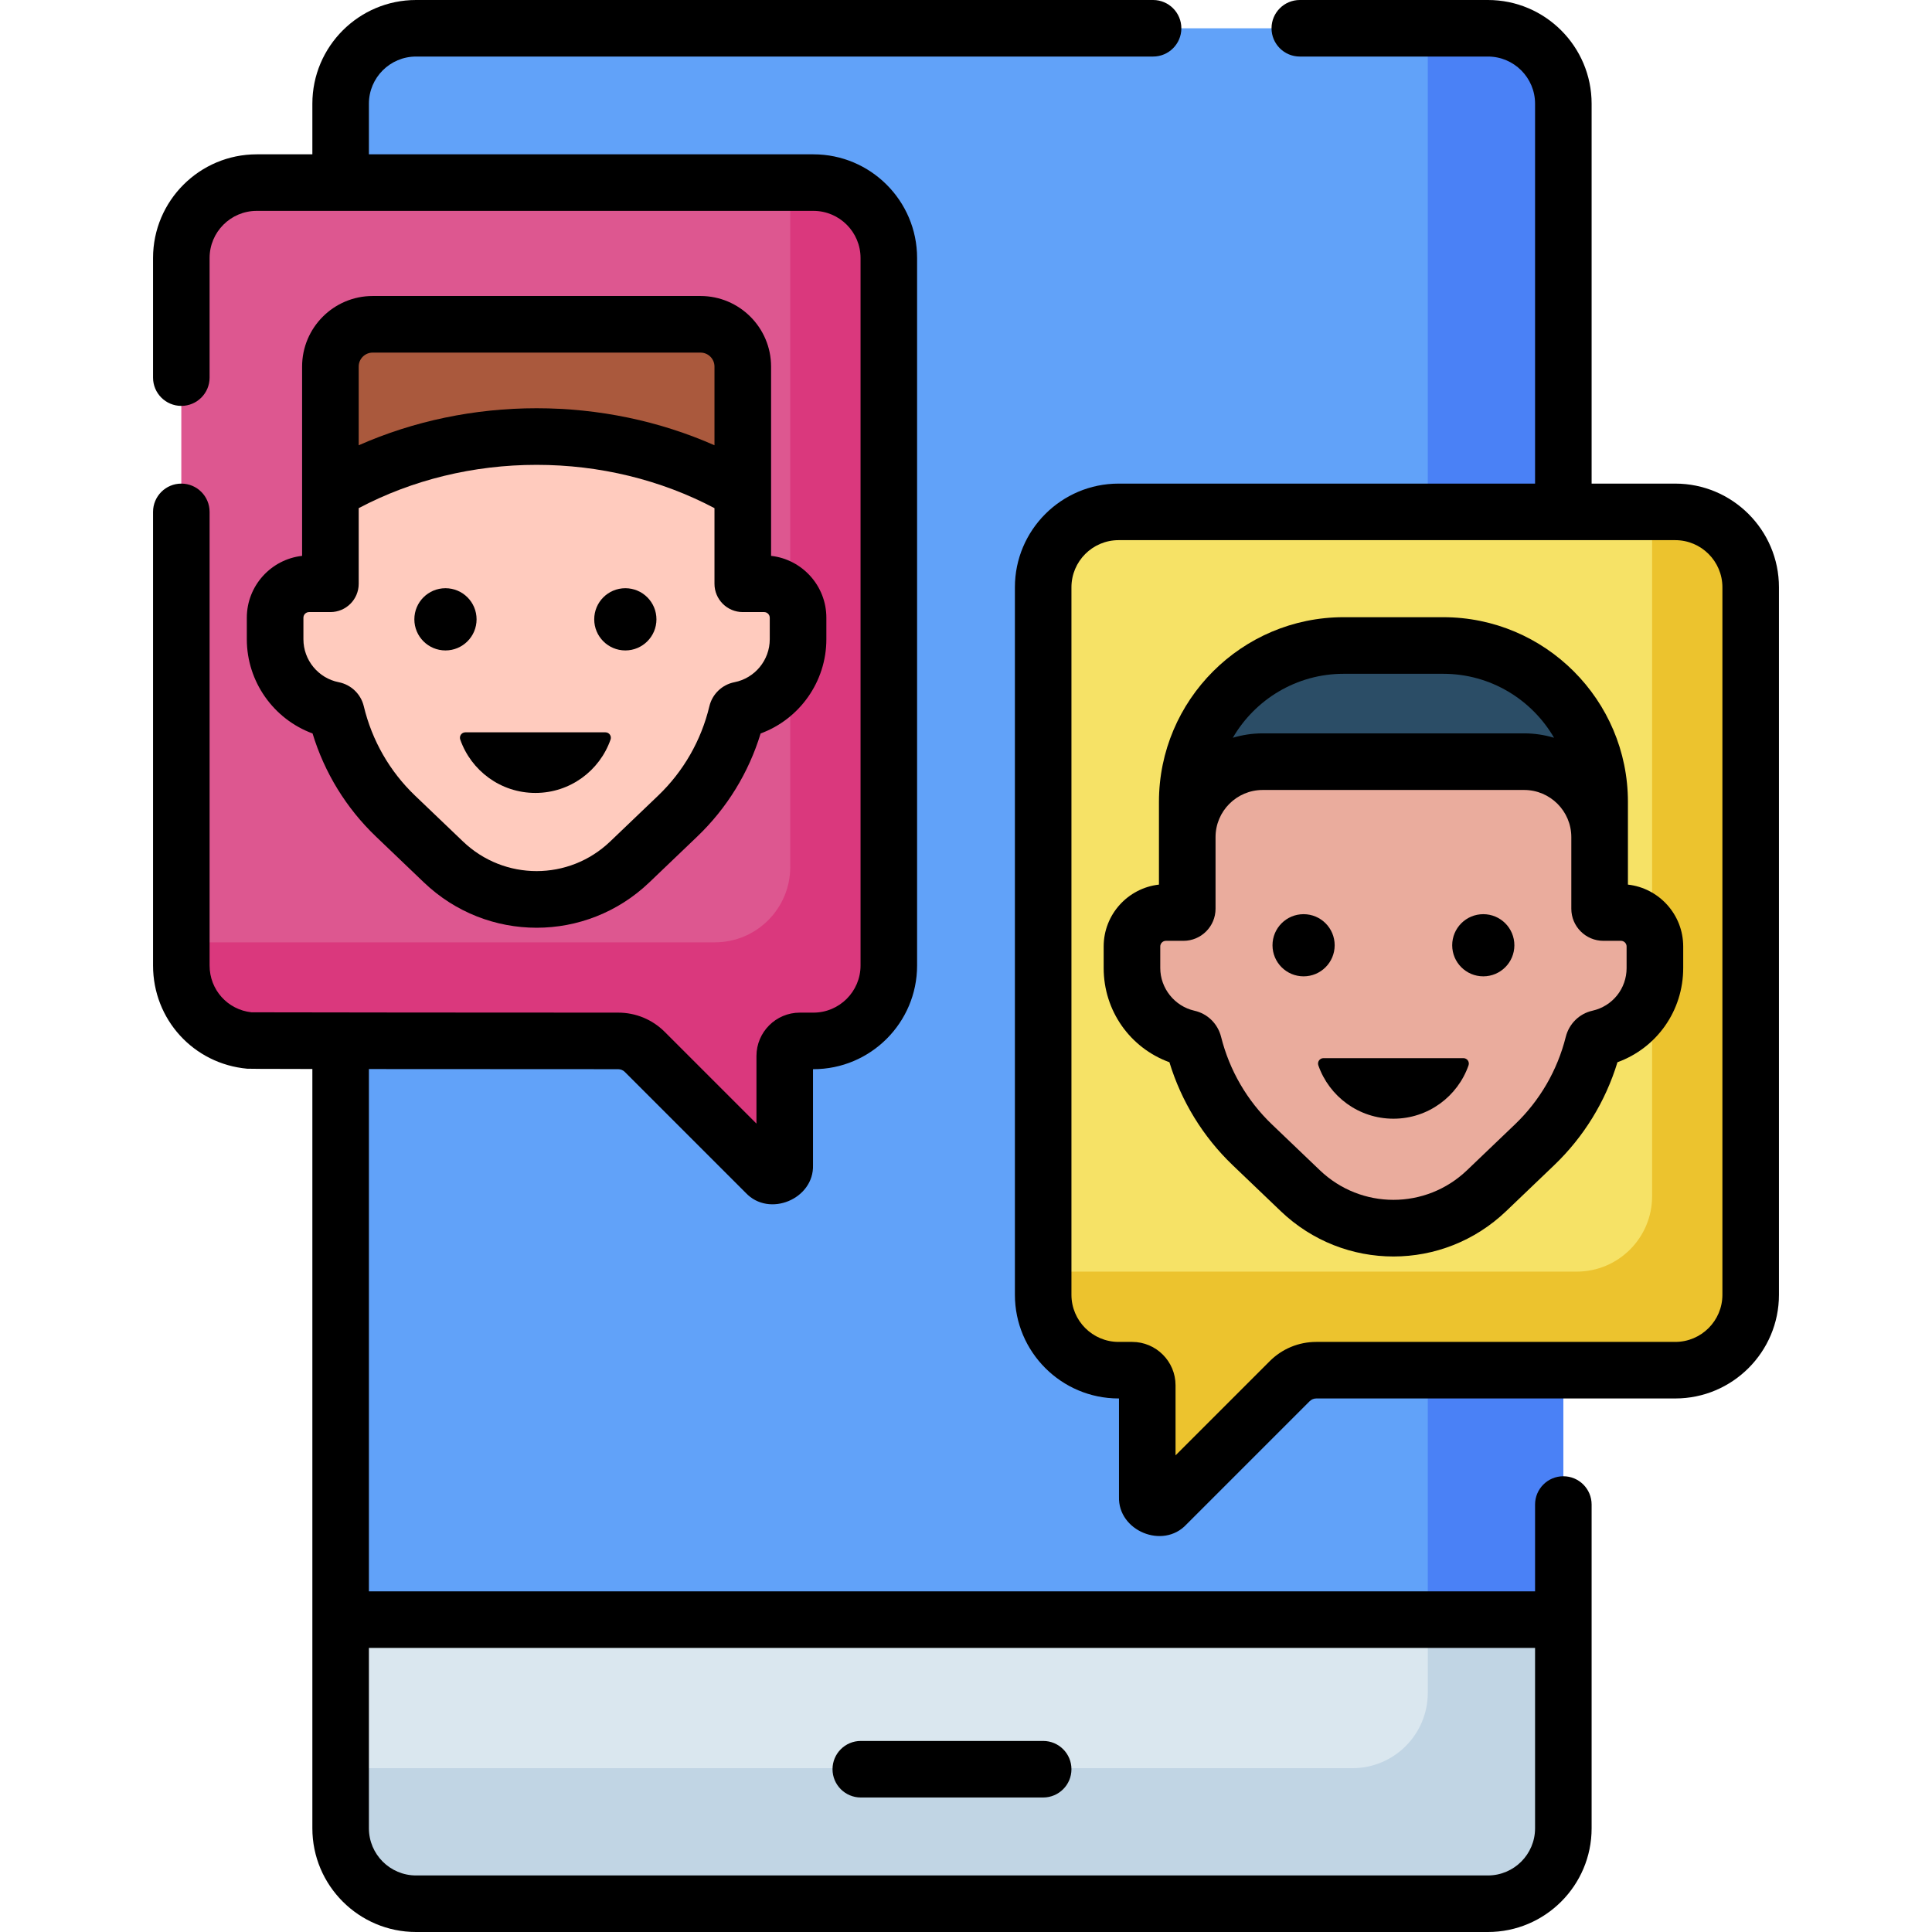
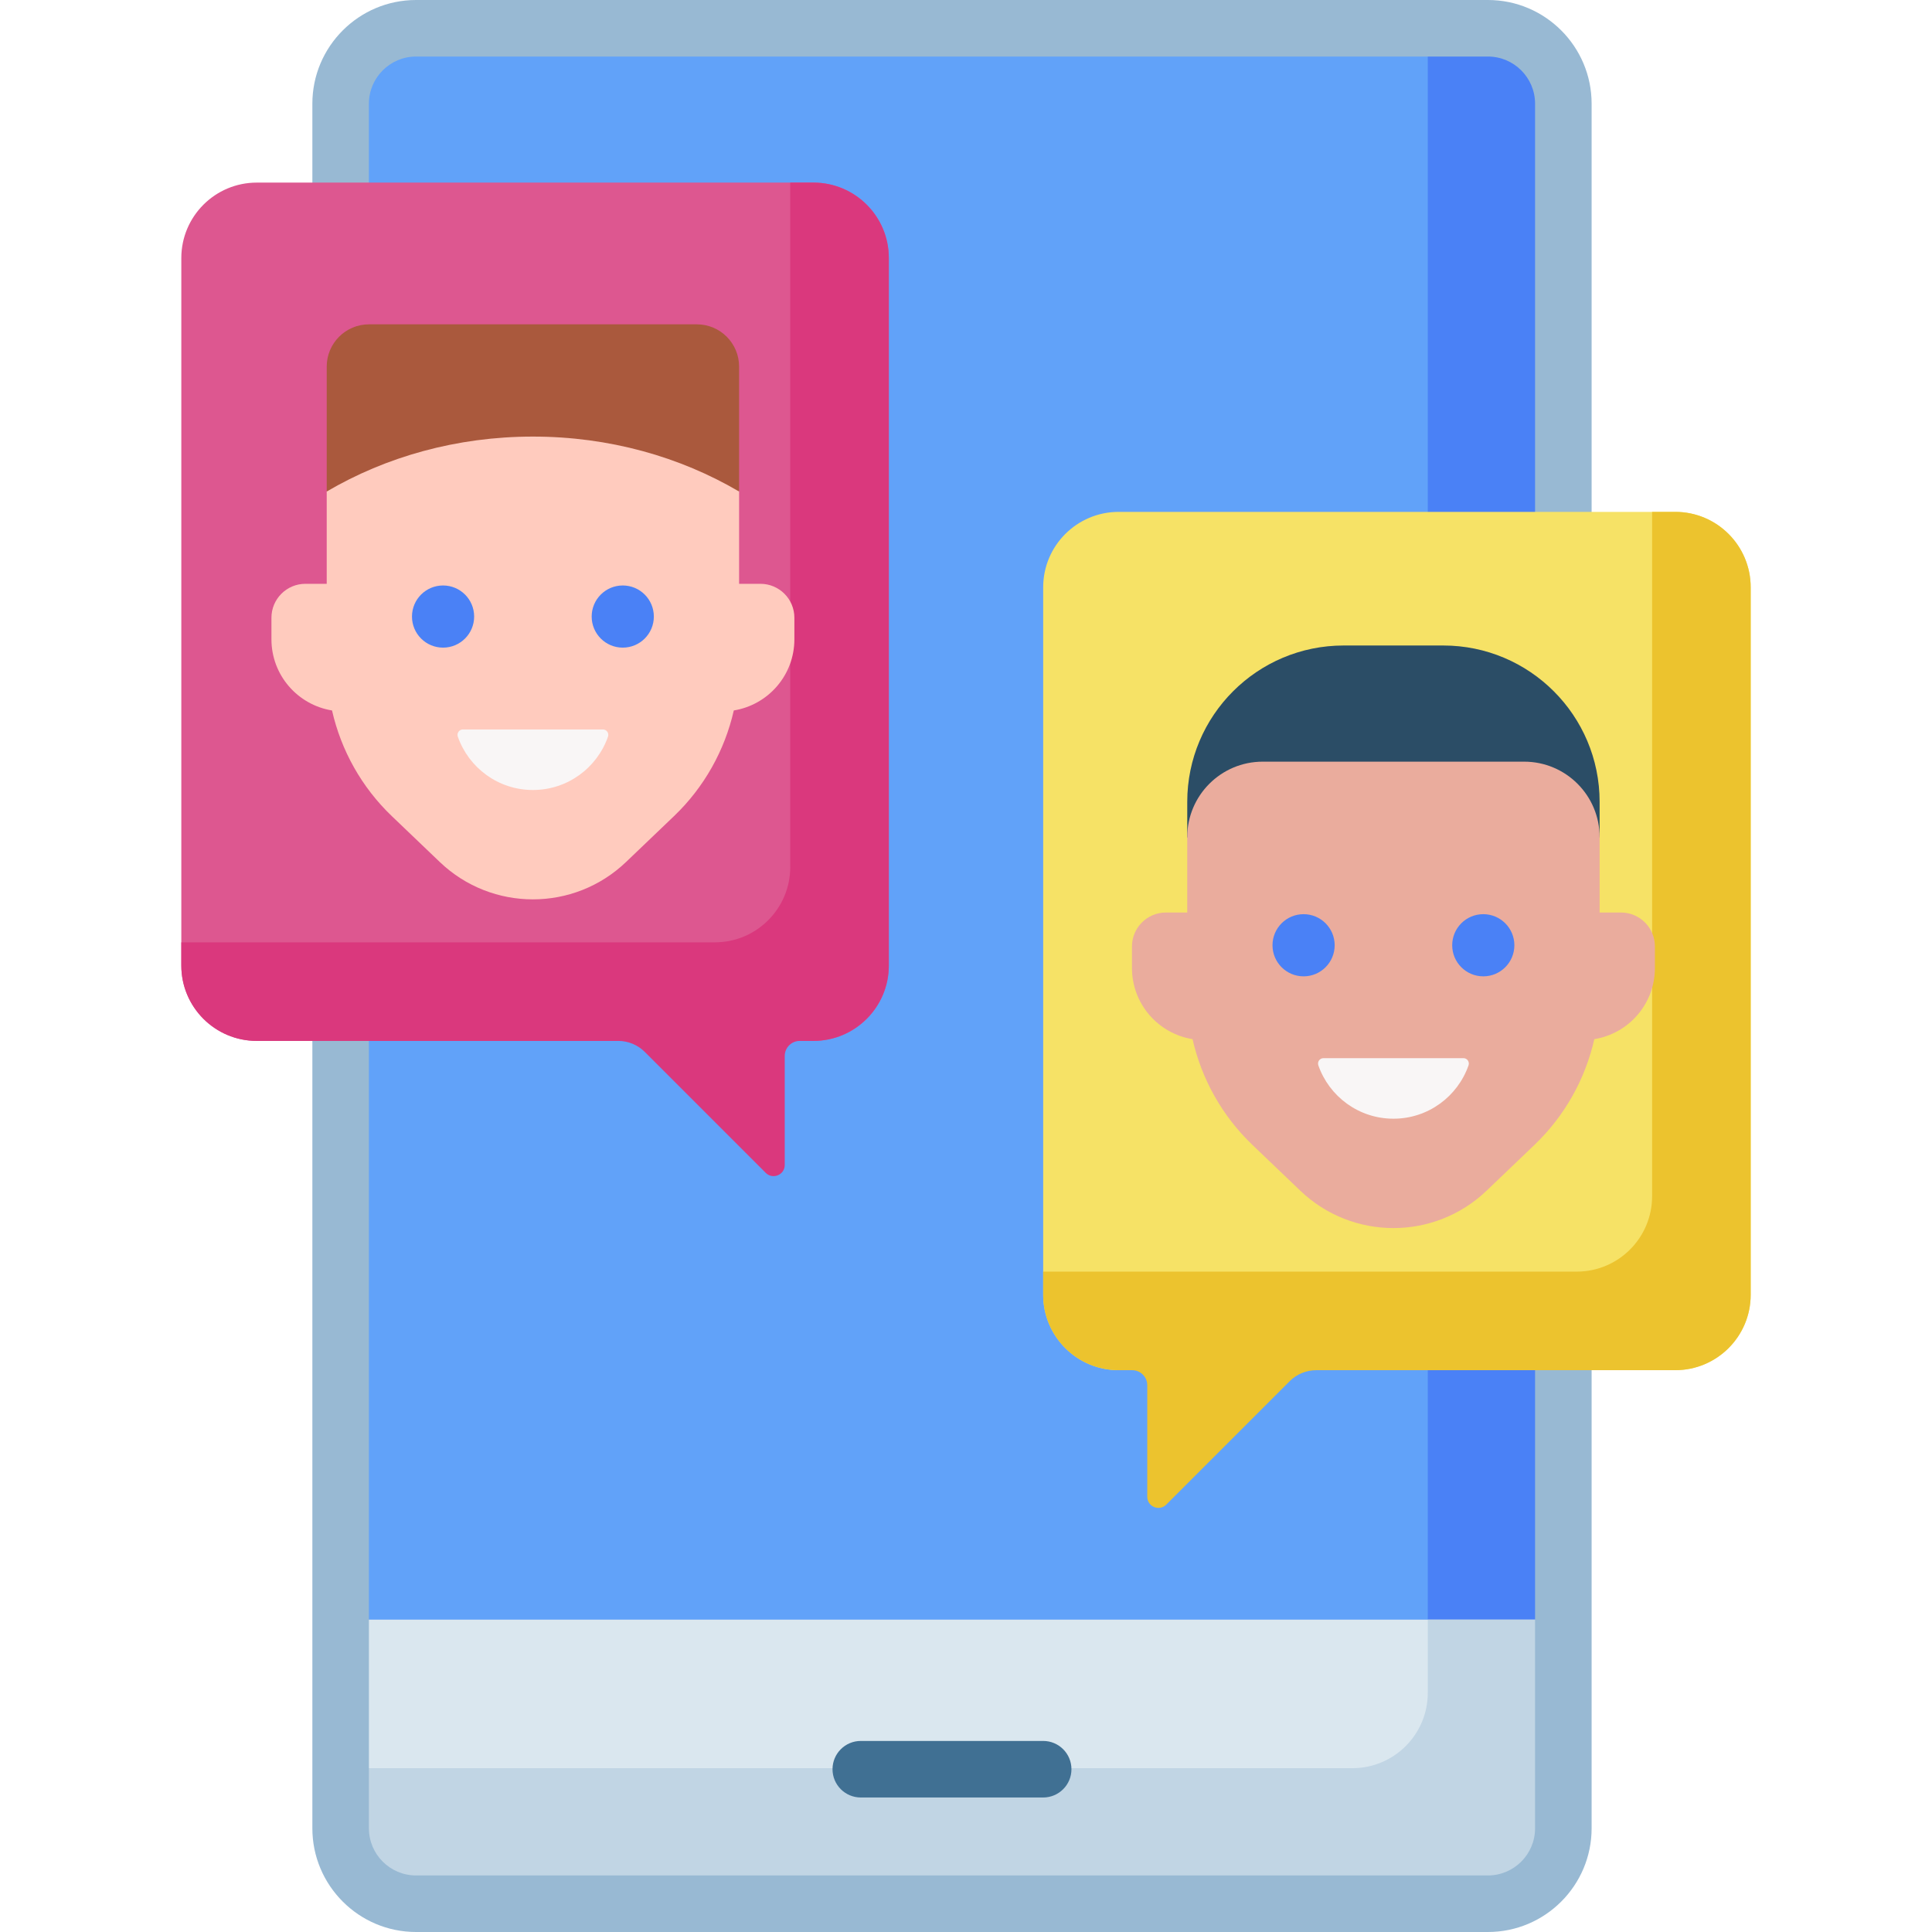
<svg xmlns="http://www.w3.org/2000/svg" id="Capa_1" enable-background="new 0 0 512 512" height="512" viewBox="0 0 512 512" width="512">
  <g>
    <g>
-       <path d="m409.305 444.953 4.995-15.736v-401.742c0-11.036-8.946-19.982-19.982-19.982h-284.065c-11.036 0-19.982 8.946-19.982 19.982v401.743l4.995 15.736h314.039z" fill="#61a2f9" />
+       <path d="m409.306 444.953 4.995-15.736v-401.742c0-11.036-8.946-19.982-19.982-19.982h-284.065c-11.036 0-19.982 8.946-19.982 19.982v401.743l4.995 15.736h314.039z" fill="#61a2f9" />
    </g>
    <g>
      <path d="m394.319 7.493h-15.938v437.46h30.925l4.995-15.736v-401.742c0-11.036-8.946-19.982-19.982-19.982z" fill="#4a81f6" />
    </g>
    <g>
-       <path d="m90.271 429.217v55.308c0 11.036 8.946 19.982 19.982 19.982h284.066c11.036 0 19.982-8.946 19.982-19.982v-55.308z" fill="#dae7ef" />
+       <path d="m90.272 429.217v55.308c0 11.036 8.946 19.982 19.982 19.982h284.066c11.036 0 19.982-8.946 19.982-19.982v-55.308z" fill="#dae7ef" />
    </g>
    <g>
-       <path d="m378.381 429.217v19.387c0 11.036-8.946 19.982-19.982 19.982h-268.128v15.938c0 11.036 8.946 19.982 19.982 19.982h284.066c11.036 0 19.982-8.946 19.982-19.982v-55.308h-35.92z" fill="#c1d5e4" />
+       <path d="m378.381 429.217v19.387c0 11.036-8.946 19.982-19.982 19.982h-268.127v15.938c0 11.036 8.946 19.982 19.982 19.982h284.066c11.036 0 19.982-8.946 19.982-19.982v-55.308h-35.921z" fill="#c1d5e4" />
+     </g>
+     <g>
+       <path d="m394.32 512h-284.066c-15.149 0-27.475-12.325-27.475-27.475v-457.05c0-15.15 12.326-27.475 27.475-27.475h284.066c15.149 0 27.475 12.325 27.475 27.475v457.05c0 15.15-12.326 27.475-27.475 27.475zm-284.066-497.014c-6.886 0-12.489 5.602-12.489 12.489v457.05c0 6.886 5.602 12.489 12.489 12.489h284.066c6.886 0 12.489-5.602 12.489-12.489v-457.05c0-6.886-5.602-12.489-12.489-12.489z" fill="#98b9d3" />
+     </g>
+     <g>
+       <path d="m276.452 476.354h-48.332c-4.139 0-7.493-3.355-7.493-7.493s3.354-7.493 7.493-7.493h48.332c4.139 0 7.493 3.355 7.493 7.493s-3.354 7.493-7.493 7.493z" fill="#407093" />
    </g>
    <g>
      <path d="m215.547 275.851h-147.496c-11.046 0-20-8.954-20-20v-187.46c0-11.046 8.954-20 20-20h147.496c11.046 0 20 8.954 20 20v187.459c0 11.047-8.954 20.001-20 20.001z" fill="#dd5790" />
    </g>
    <g>
-       <path d="m443.948 363.114h-147.496c-11.046 0-20-8.954-20-20v-187.46c0-11.046 8.954-20 20-20h147.496c11.046 0 20 8.954 20 20v187.459c0 11.046-8.954 20.001-20 20.001z" fill="#f6e266" />
+       <path d="m443.949 363.114h-147.496c-11.046 0-20-8.954-20-20v-187.46c0-11.046 8.954-20 20-20h147.496c11.046 0 20 8.954 20 20v187.459c0 11.046-8.955 20.001-20 20.001z" fill="#f6e266" />
    </g>
    <g>
      <path d="m215.565 48.391h-6.14v181.356c0 11.036-8.946 19.982-19.982 19.982h-141.392v6.14c0 11.036 8.946 19.982 19.982 19.982h95.786c2.65 0 5.191 1.053 7.065 2.926l32.042 32.043c1.859 1.859 5.037.542 5.037-2.086v-28.886c0-2.207 1.789-3.996 3.996-3.996h3.606c11.036 0 19.982-8.946 19.982-19.982v-187.497c0-11.036-8.946-19.982-19.982-19.982z" fill="#da387d" />
    </g>
    <g>
-       <path d="m443.966 135.654h-6.14v181.356c0 11.036-8.946 19.982-19.982 19.982h-141.392v6.14c0 11.036 8.946 19.982 19.982 19.982h3.606c2.207 0 3.996 1.789 3.996 3.996v29.542c0 2.628 3.178 3.945 5.037 2.086l32.699-32.699c1.874-1.874 4.415-2.926 7.065-2.926h95.13c11.036 0 19.982-8.946 19.982-19.982v-187.495c-.001-11.036-8.947-19.982-19.983-19.982z" fill="#ecc32e" />
+       <path d="m443.967 135.654h-6.14v181.356c0 11.036-8.946 19.982-19.982 19.982h-141.392v6.14c0 11.036 8.946 19.982 19.982 19.982h3.606c2.207 0 3.996 1.789 3.996 3.996v29.542c0 2.628 3.178 3.945 5.037 2.086l32.699-32.699c1.874-1.874 4.415-2.926 7.065-2.926h95.13c11.036 0 19.982-8.946 19.982-19.982v-187.495c-.001-11.036-8.947-19.982-19.983-19.982z" fill="#ecc32e" />
    </g>
-     <g>
-       <path d="m202.494 154.706h-5.65v-24.606l-2-9.104c0-6.186-3.015-11.201-9.201-11.201h-86.882c-6.186 0-9.201 5.015-9.201 11.201l-2 9.104v24.606h-5.65c-4.971 0-9 4.029-9 9v5.706c0 9.515 6.956 17.384 16.055 18.856 2.408 10.601 7.864 20.369 15.85 28.008l12.704 12.151c13.806 13.206 35.56 13.206 49.366 0l12.704-12.151c7.986-7.639 13.442-17.407 15.85-28.008 9.099-1.472 16.055-9.341 16.055-18.856v-5.706c0-4.971-4.03-9-9-9z" fill="#ffcbbe" />
-     </g>
-     <g>
-       <g>
-         <path d="m142.201 115.689c20.211 0 38.995 5.369 54.642 14.564v-33.109c0-6.186-5.015-11.201-11.201-11.201h-86.881c-6.186 0-11.201 5.015-11.201 11.201v33.108c15.646-9.195 34.431-14.563 54.641-14.563z" fill="#aa593d" />
-       </g>
-     </g>
+     <path d="m201.519 154.716h-5.65v-24.453l-2-9.104c0-6.186-3.015-11.201-9.201-11.201h-86.882c-6.186 0-9.201 5.015-9.201 11.201l-2 9.104v24.453h-5.65c-4.971 0-9 4.029-9 9v5.706c0 9.515 6.956 17.384 16.055 18.856 2.408 10.601 7.864 20.369 15.85 28.008l12.704 12.151c13.806 13.206 35.56 13.206 49.366 0l12.704-12.151c7.986-7.639 13.442-17.407 15.85-28.008 9.099-1.472 16.055-9.341 16.055-18.856v-5.706c0-4.971-4.029-9-9-9z" fill="#ffcbbe" />
    <g>
      <path d="m369.275 210.809c20.211 0 36.995 5.369 52.642 14.564l2-3.524v-9.34c0-22.89-18.556-41.445-41.445-41.445h-26.393c-22.89 0-41.445 18.556-41.445 41.445v9.34l2 3.524c15.646-9.195 32.43-14.564 52.641-14.564z" fill="#2b4d66" />
    </g>
-     <path d="m429.567 241.826h-4.65c-.552 0-1-.448-1-1v-18.978c0-11.046-8.954-20-20-20h-69.284c-11.046 0-20 8.954-20 20v18.978c0 .552-.448 1-1 1h-4.65c-4.971 0-9 4.029-9 9v5.706c0 9.113 6.38 16.716 14.913 18.636.719.162 1.259.746 1.439 1.461 2.543 10.122 7.88 19.427 15.554 26.767l12.704 12.151c13.806 13.206 35.56 13.206 49.366 0l12.704-12.152c7.674-7.34 13.011-16.646 15.554-26.767.18-.715.719-1.299 1.439-1.461 8.533-1.919 14.913-9.523 14.913-18.636v-5.706c-.002-4.969-4.031-8.999-9.002-8.999z" fill="#eaac9d" />
    <g>
-       <path d="m443.967 128.161h-22.172v-100.686c-.001-15.15-12.326-27.475-27.476-27.475h-49.856c-4.139 0-7.493 3.355-7.493 7.493s3.354 7.493 7.493 7.493h49.856c6.886 0 12.489 5.602 12.489 12.489v100.686h-110.374c-15.149 0-27.475 12.325-27.475 27.475v187.496c0 15.15 12.326 27.475 27.475 27.475h.11v26.046c-.3 9.02 11.628 13.996 17.828 7.384l32.699-32.699c.471-.471 1.099-.731 1.764-.731h95.131c15.149 0 27.475-12.325 27.475-27.475v-187.496c.001-15.15-12.325-27.475-27.474-27.475zm12.488 214.971c0 6.886-5.602 12.489-12.489 12.489h-95.132c-4.67.001-9.059 1.82-12.361 5.121l-24.943 24.944v-18.576c0-6.334-5.154-11.488-11.49-11.49h-3.607c-6.886 0-12.489-5.602-12.489-12.489v-187.495c0-6.886 5.602-12.489 12.489-12.489h147.533c6.886 0 12.489 5.602 12.489 12.489z" />
-       <g>
-         <path d="m414.301 391.224c-4.139 0-7.493 3.355-7.493 7.493v23.007h-309.043v-138.413c14.473.012 35.486.023 66.053.033.658 0 1.302.266 1.766.732l32.042 32.041c6.199 6.616 18.131 1.635 17.829-7.383v-25.39h.109c15.149 0 27.475-12.325 27.475-27.475v-187.496c0-15.15-12.326-27.475-27.475-27.475h-117.8v-13.423c0-6.886 5.602-12.489 12.489-12.489h195.324c4.139 0 7.493-3.355 7.493-7.493s-3.354-7.493-7.493-7.493h-195.323c-15.15 0-27.475 12.325-27.475 27.475v13.423h-14.746c-15.149 0-27.475 12.325-27.475 27.475v31.7c0 4.138 3.354 7.493 7.493 7.493s7.493-3.355 7.493-7.493v-31.7c0-6.886 5.602-12.489 12.489-12.489h147.532c6.886 0 12.489 5.602 12.489 12.489v187.496c0 6.886-5.602 12.489-12.489 12.489h-3.606c-6.335 0-11.49 5.154-11.49 11.49v17.919l-24.287-24.287c-3.302-3.303-7.693-5.122-12.362-5.122-25.756-.008-92.306-.04-97.169-.085-6.349-.691-11.106-5.982-11.106-12.403v-120.216c0-4.138-3.354-7.493-7.493-7.493s-7.493 3.355-7.493 7.493v120.215c0 14.309 10.741 26.068 24.985 27.353v-.003c.534.03 2.735.054 17.235.075v201.231c0 15.15 12.326 27.475 27.475 27.475h284.066c15.149 0 27.475-12.325 27.475-27.475v-85.808c-.001-4.139-3.355-7.493-7.494-7.493zm-7.493 93.301c0 6.886-5.602 12.489-12.489 12.489h-284.065c-6.886 0-12.489-5.602-12.489-12.489v-47.814h309.043z" />
-         <path d="m228.12 476.354h48.332c4.139 0 7.493-3.355 7.493-7.493s-3.354-7.493-7.493-7.493h-48.332c-4.139 0-7.493 3.355-7.493 7.493s3.354 7.493 7.493 7.493z" />
-         <path d="m160.45 194.074h-37.127c-.987 0-1.681.98-1.355 1.912 2.88 8.236 10.7 14.15 19.919 14.15s17.039-5.914 19.919-14.15c.325-.932-.369-1.912-1.356-1.912z" />
-         <path d="m165.72 155.883c-4.554 0-8.245 3.692-8.245 8.245s3.692 8.245 8.245 8.245 8.245-3.691 8.245-8.245-3.691-8.245-8.245-8.245z" />
-         <path d="m126.298 164.128c0-4.554-3.692-8.245-8.245-8.245-4.554 0-8.245 3.692-8.245 8.245s3.692 8.245 8.245 8.245c4.553.001 8.245-3.691 8.245-8.245z" />
-         <path d="m185.642 78.443h-86.881c-10.312 0-18.701 8.389-18.701 18.701v50.165c-8.23.922-14.65 7.924-14.65 16.397v5.706c0 11.256 7.117 21.17 17.421 24.965 3.165 10.402 8.924 19.785 16.8 27.319l12.704 12.151c8.375 8.011 19.12 12.016 29.868 12.015 10.745 0 21.494-4.006 29.867-12.015l12.704-12.151c7.876-7.535 13.635-16.917 16.799-27.318 10.305-3.795 17.422-13.709 17.422-24.966v-5.706c0-8.473-6.42-15.475-14.65-16.397v-50.165c-.001-10.312-8.391-18.701-18.703-18.701zm-90.582 18.701c0-2.041 1.66-3.701 3.701-3.701h86.881c2.041 0 3.702 1.66 3.702 3.701v20.856c-14.589-6.442-30.687-9.811-47.143-9.811-16.455 0-32.552 3.369-47.142 9.811v-20.856zm108.934 72.268c0 5.53-3.94 10.317-9.369 11.384-3.255.639-5.855 3.132-6.626 6.352-2.172 9.081-6.873 17.279-13.594 23.708l-12.705 12.151c-10.935 10.459-28.064 10.458-38.997 0l-12.704-12.151c-6.722-6.429-11.423-14.627-13.596-23.71-.771-3.218-3.371-5.711-6.625-6.35-5.429-1.066-9.369-5.854-9.369-11.384v-5.706c0-.827.673-1.5 1.5-1.5h5.65c4.143 0 7.5-3.358 7.5-7.5v-20.042c14.206-7.51 30.443-11.474 47.142-11.474 16.7 0 32.938 3.965 47.143 11.475v20.042c0 4.142 3.357 7.5 7.5 7.5h5.65c.827 0 1.5.673 1.5 1.5z" />
-         <g>
-           <path d="m350.728 280.421c-.986 0-1.68.979-1.354 1.91 2.878 8.229 10.69 14.137 19.901 14.137s17.023-5.909 19.901-14.137c.326-.931-.368-1.91-1.354-1.91z" />
-         </g>
-         <g>
-           <circle cx="393.086" cy="250.504" r="8.238" />
-         </g>
-         <g>
-           <circle cx="345.464" cy="250.504" r="8.238" />
-         </g>
-         <path d="m431.417 234.429v-21.921c0-26.989-21.957-48.945-48.945-48.945h-26.394c-26.988 0-48.945 21.957-48.945 48.945v21.921c-8.23.922-14.65 7.924-14.65 16.397v5.706c0 11.354 7.013 21.182 17.425 24.973 3.167 10.398 8.934 19.789 16.797 27.311l12.703 12.151c8.375 8.011 19.12 12.016 29.868 12.015 10.745 0 21.494-4.006 29.867-12.015l12.703-12.152c7.864-7.522 13.63-16.912 16.797-27.311 10.414-3.792 17.425-13.619 17.425-24.973v-5.706c-.001-8.471-6.421-15.473-14.651-16.396zm-75.339-55.866h26.394c12.529 0 23.487 6.828 29.368 16.954-2.51-.757-5.169-1.168-7.922-1.168h-69.284c-2.754 0-5.412.412-7.922 1.168 5.88-10.126 16.837-16.954 29.366-16.954zm74.989 77.969c0 5.464-3.726 10.118-9.062 11.318-3.477.783-6.183 3.446-7.064 6.951-2.228 8.867-6.883 16.881-13.464 23.175l-12.704 12.152c-10.934 10.46-28.063 10.458-38.997 0l-12.704-12.151c-6.581-6.295-11.236-14.309-13.462-23.166-.877-3.508-3.585-6.175-7.068-6.959-5.25-1.181-9.06-5.941-9.06-11.318v-5.706c0-.827.673-1.5 1.5-1.5h4.65c4.687 0 8.5-3.813 8.5-8.5v-18.978c0-6.893 5.607-12.5 12.5-12.5h69.284c6.893 0 12.5 5.607 12.5 12.5v18.978c0 4.687 3.813 8.5 8.5 8.5h4.65c.827 0 1.5.673 1.5 1.5v5.704z" />
-       </g>
+       <path d="m141.227 115.699c20.211 0 38.995 5.369 54.642 14.564v-33.109c0-6.186-5.015-11.201-11.201-11.201h-86.882c-6.186 0-11.201 5.015-11.201 11.201v33.108c15.647-9.195 34.431-14.563 54.642-14.563z" fill="#aa593d" />
+     </g>
+     <g>
+       <path d="m122.68 193.311c-.986 0-1.679.979-1.354 1.91 2.878 8.229 10.69 14.137 19.901 14.137s17.023-5.909 19.901-14.137c.325-.931-.368-1.91-1.354-1.91z" fill="#f9f6f6" />
+     </g>
+     <g>
+       <circle cx="165.038" cy="163.393" fill="#4a81f6" r="8.238" />
+     </g>
+     <g>
+       <circle cx="117.416" cy="163.393" fill="#4a81f6" r="8.238" />
+     </g>
+     <path d="m429.567 241.826h-5.65v-19.978c0-11.046-8.954-20-20-20h-69.284c-11.046 0-20 8.954-20 20v19.978h-5.65c-4.971 0-9 4.029-9 9v5.706c0 9.515 6.956 17.384 16.055 18.856 2.408 10.601 7.864 20.369 15.85 28.008l12.704 12.151c13.806 13.206 35.56 13.206 49.366 0l12.704-12.152c7.986-7.639 13.442-17.407 15.85-28.008 9.099-1.472 16.055-9.341 16.055-18.856v-5.706c0-4.969-4.029-8.999-9-8.999z" fill="#eaac9d" />
+     <g>
+       <path d="m350.728 280.421c-.986 0-1.68.979-1.354 1.91 2.878 8.229 10.69 14.137 19.901 14.137s17.023-5.909 19.901-14.137c.326-.931-.368-1.91-1.354-1.91z" fill="#f9f6f6" />
+     </g>
+     <g>
+       <circle cx="393.086" cy="250.504" fill="#4a81f6" r="8.238" />
+     </g>
+     <g>
+       <circle cx="345.464" cy="250.504" fill="#4a81f6" r="8.238" />
    </g>
  </g>
</svg>
